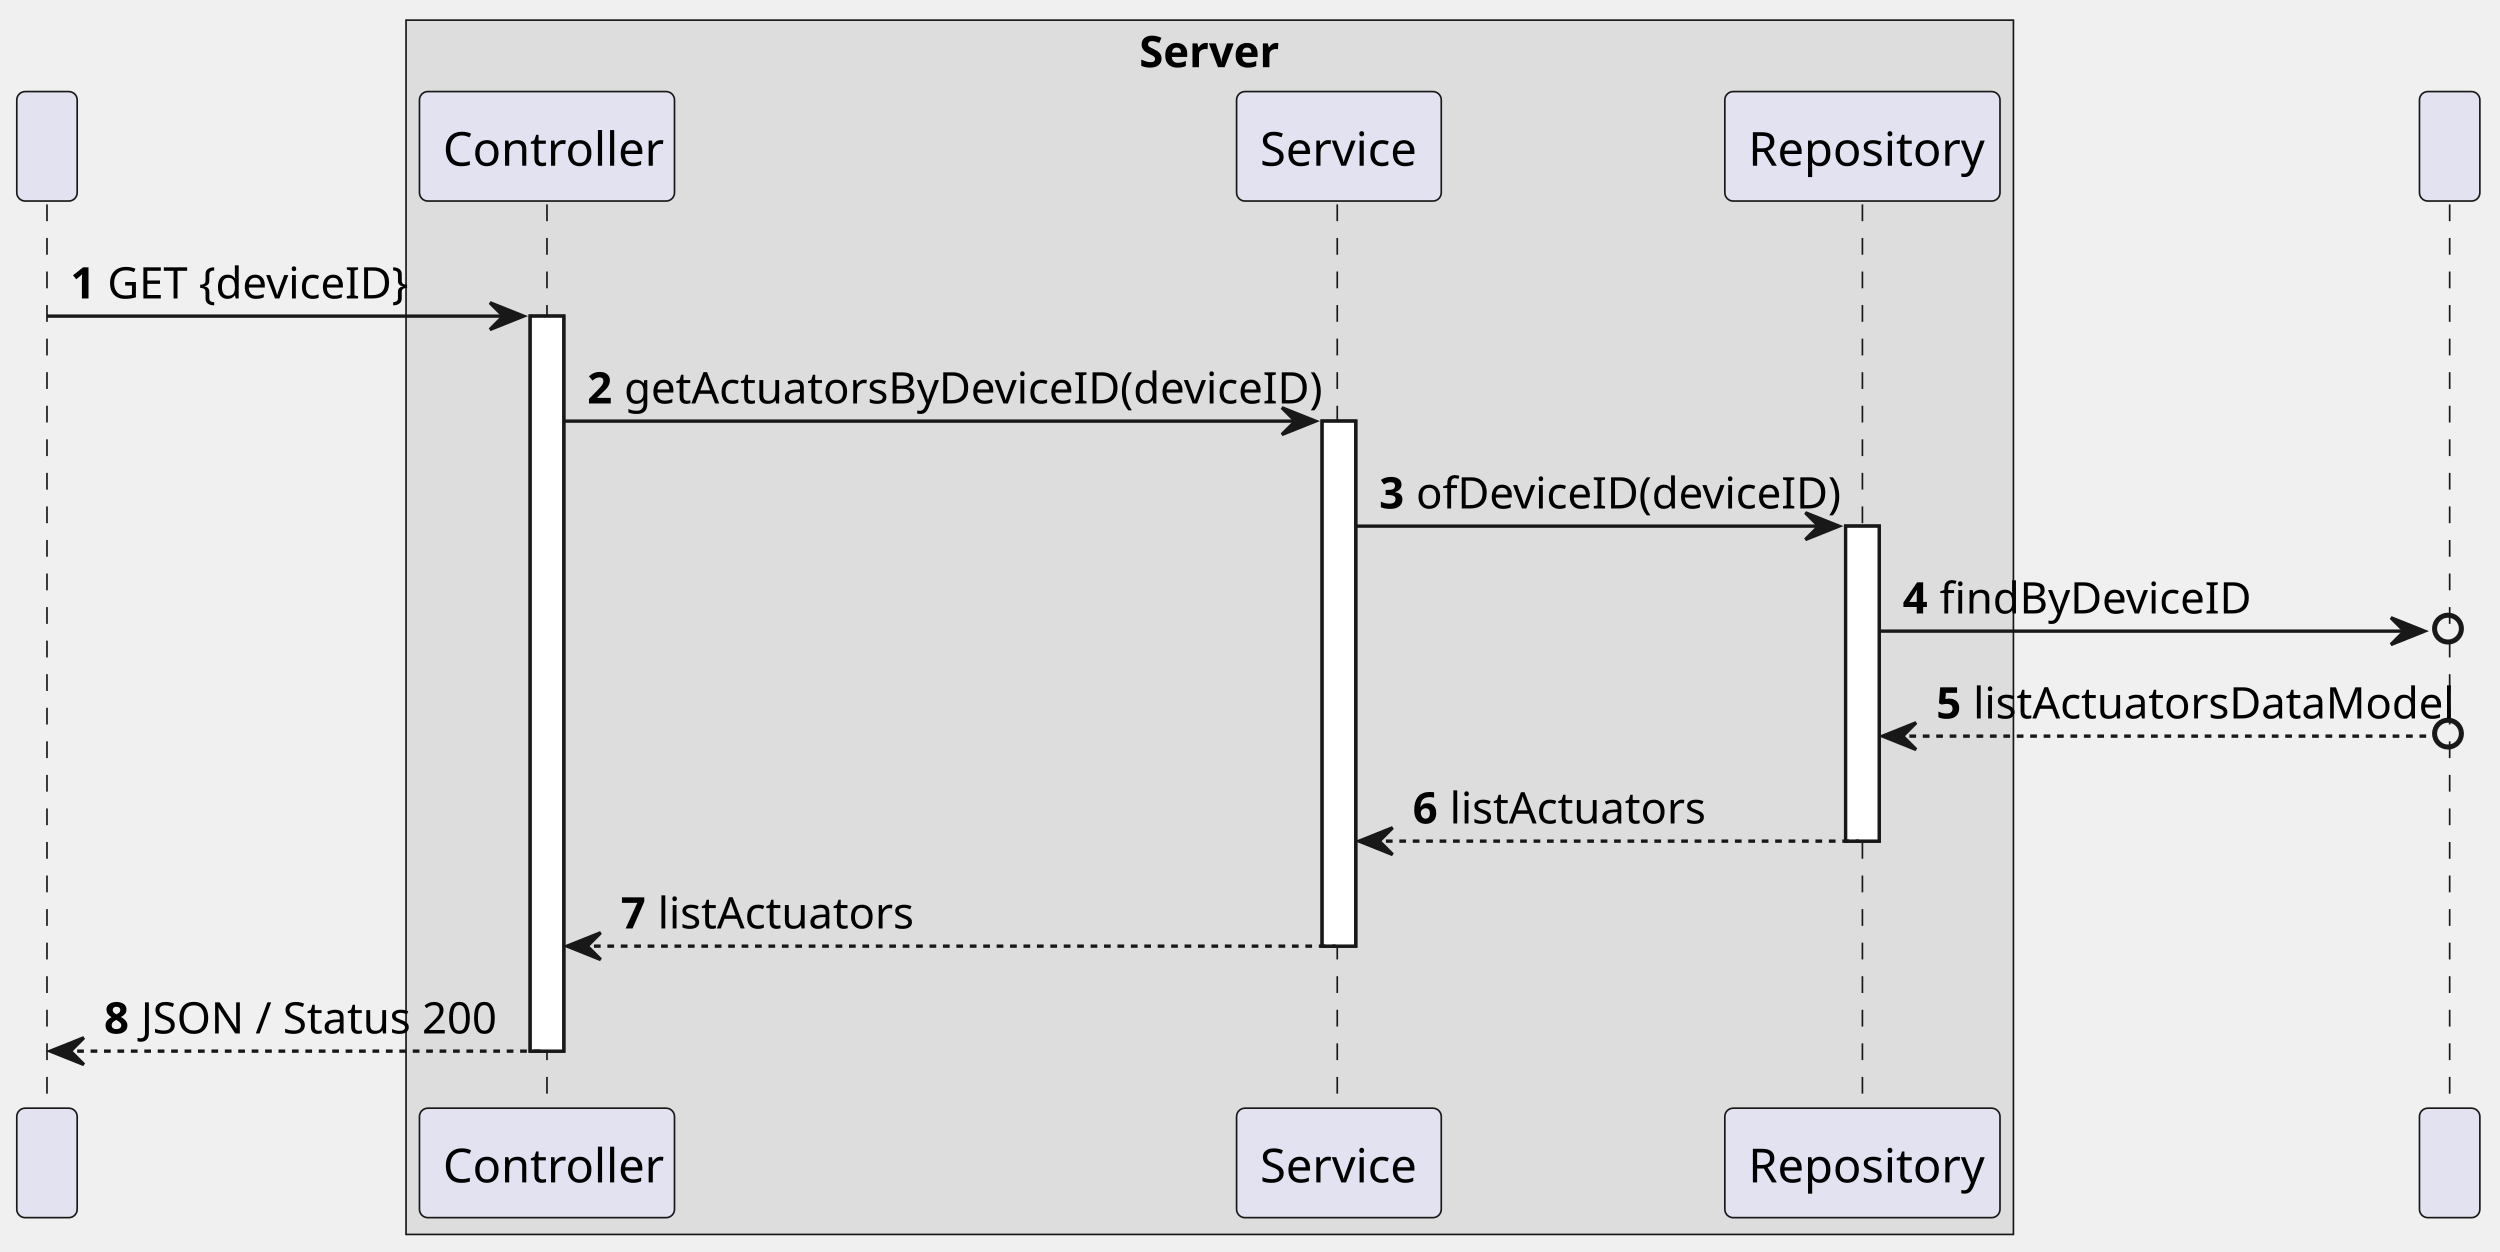
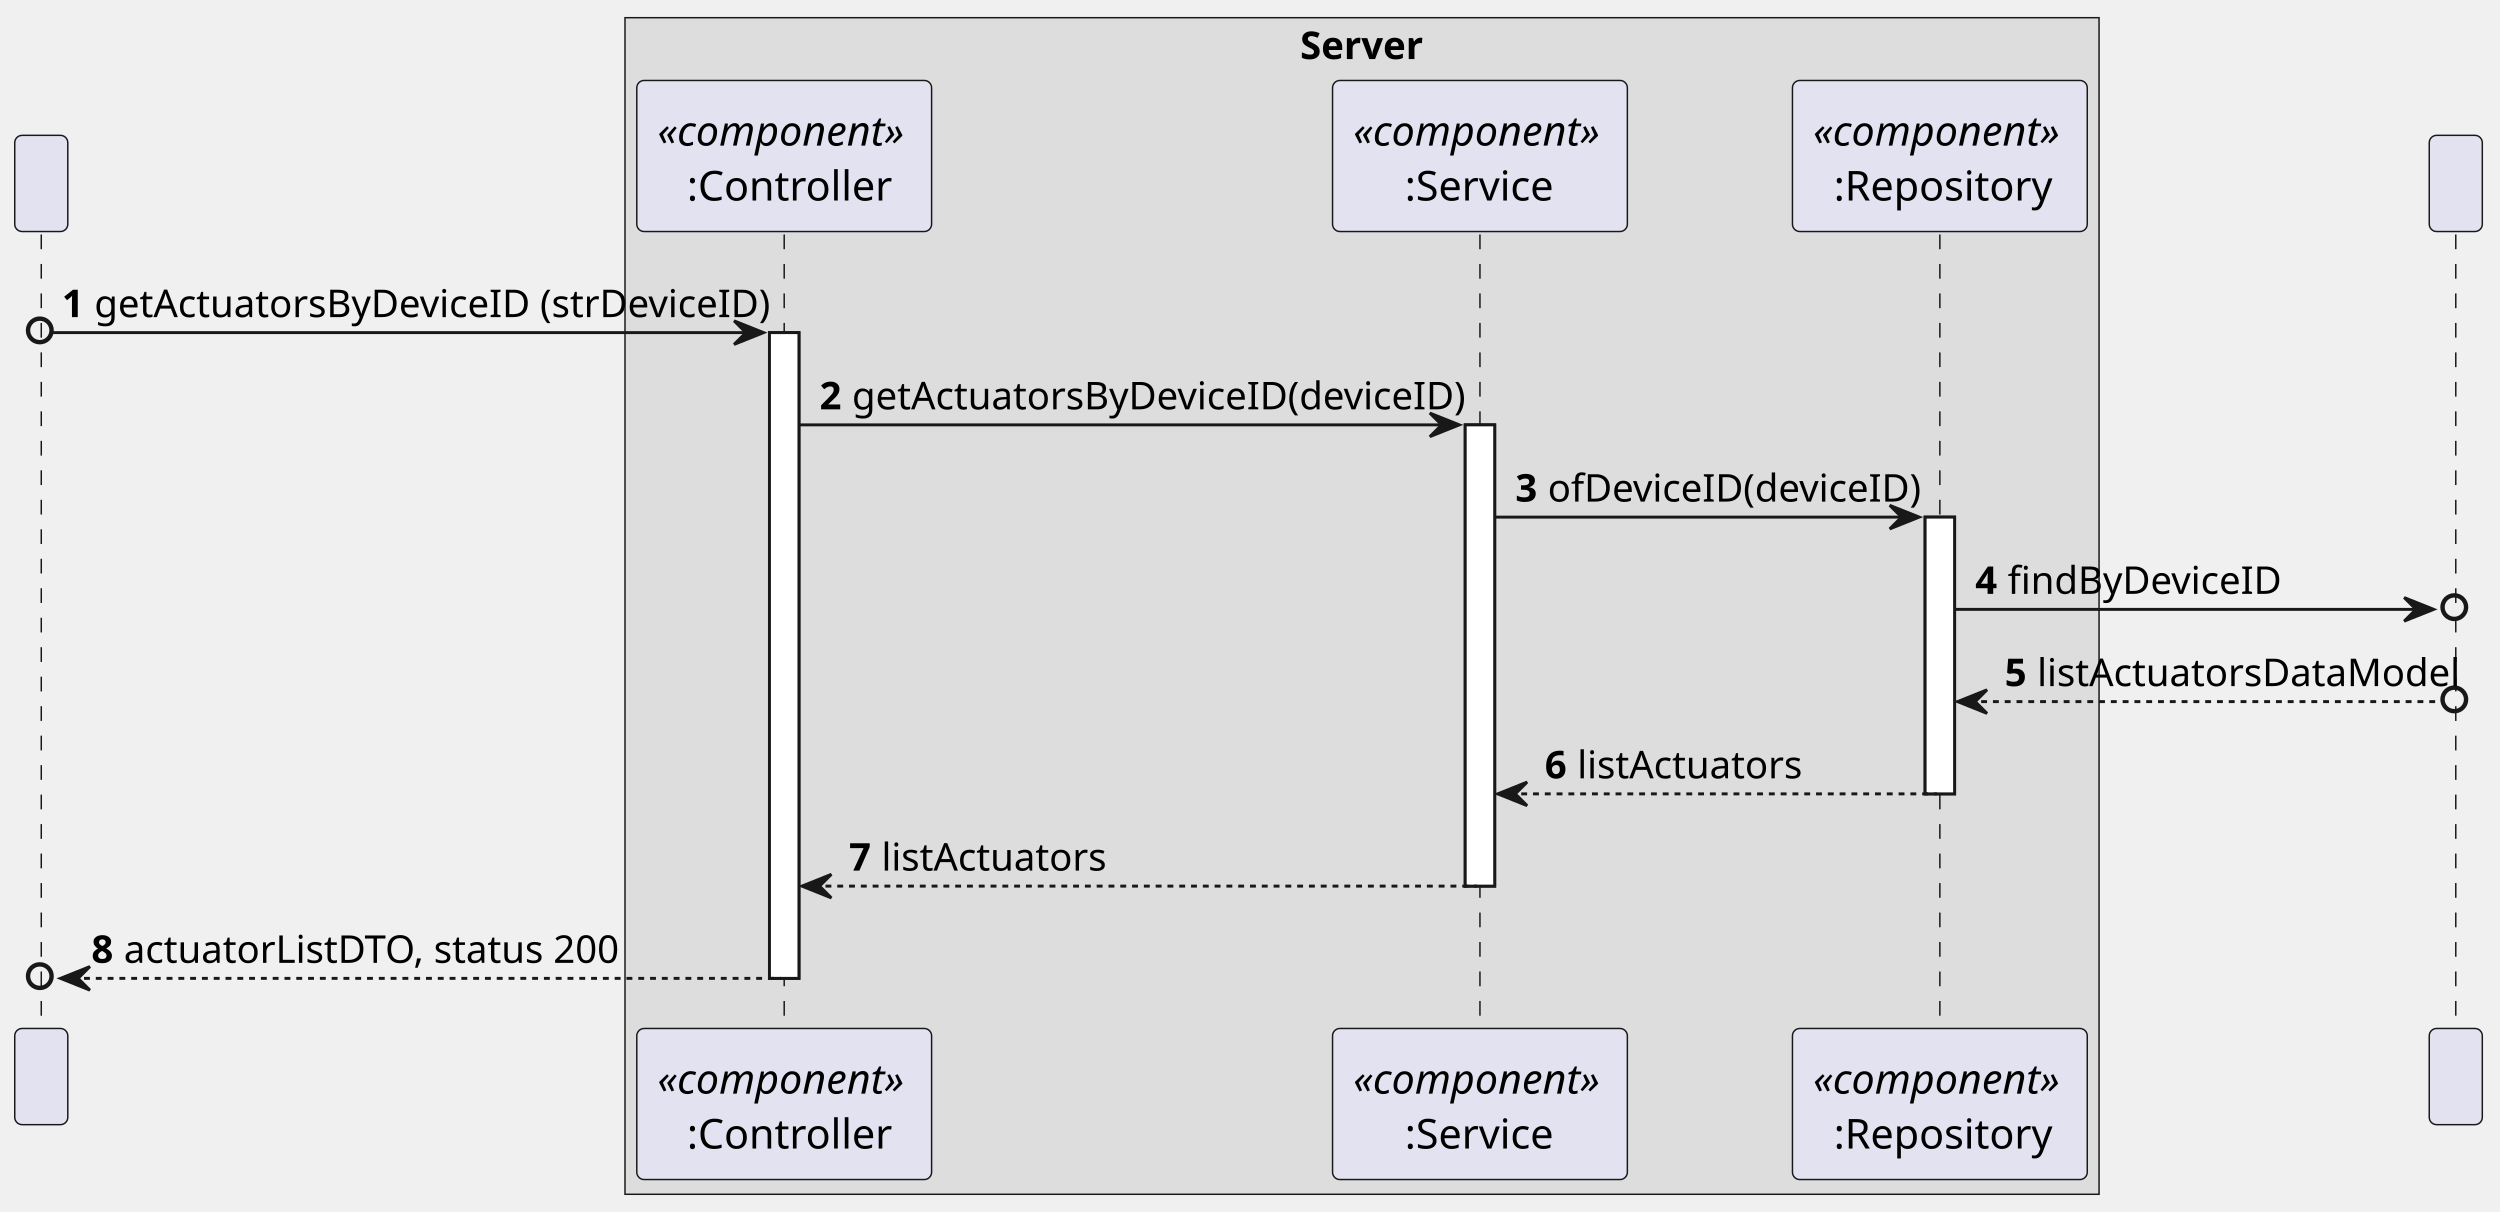
- <svg xmlns="http://www.w3.org/2000/svg" contentStyleType="text/css" height="373px" preserveAspectRatio="none" style="width:745px;height:373px;background:#FFFFFF;" version="1.1" viewBox="0 0 745 373" width="745px" zoomAndPan="magnify">
+ <svg xmlns="http://www.w3.org/2000/svg" contentStyleType="text/css" height="411px" preserveAspectRatio="none" style="width:848px;height:411px;background:#FFFFFF;" version="1.1" viewBox="0 0 848 411" width="848px" zoomAndPan="magnify">
  <defs />
  <g>
-     <rect fill="#DDDDDD" height="361.861" style="stroke:#181818;stroke-width:0.5;" width="479" x="121" y="6" />
-     <text fill="#000000" font-family="sans-serif" font-size="13" font-weight="bold" lengthAdjust="spacing" textLength="42" x="339.5" y="20.028">Server
-         </text>
-     <rect fill="#FFFFFF" height="219.037" style="stroke:#181818;stroke-width:1.0;" width="10" x="158" y="94.203" />
-     <rect fill="#FFFFFF" height="156.455" style="stroke:#181818;stroke-width:1.0;" width="10" x="394" y="125.494" />
-     <rect fill="#FFFFFF" height="93.873" style="stroke:#181818;stroke-width:1.0;" width="10" x="550" y="156.785" />
-     <line style="stroke:#181818;stroke-width:0.5;stroke-dasharray:5.0,5.0;" x1="14" x2="14" y1="60.912" y2="331.24" />
-     <line style="stroke:#181818;stroke-width:0.5;stroke-dasharray:5.0,5.0;" x1="163" x2="163" y1="60.912" y2="331.24" />
-     <line style="stroke:#181818;stroke-width:0.5;stroke-dasharray:5.0,5.0;" x1="398.5" x2="398.5" y1="60.912" y2="331.24" />
-     <line style="stroke:#181818;stroke-width:0.5;stroke-dasharray:5.0,5.0;" x1="555" x2="555" y1="60.912" y2="331.24" />
-     <line style="stroke:#181818;stroke-width:0.5;stroke-dasharray:5.0,5.0;" x1="730" x2="730" y1="60.912" y2="331.24" />
-     <rect fill="#E2E2F0" height="32.621" rx="2.5" ry="2.5" style="stroke:#181818;stroke-width:0.5;" width="18" x="5" y="27.291" />
-     <text fill="#000000" font-family="sans-serif" font-size="14" lengthAdjust="spacing" textLength="4" x="12" y="49.398"> 
-         </text>
-     <rect fill="#E2E2F0" height="32.621" rx="2.5" ry="2.5" style="stroke:#181818;stroke-width:0.5;" width="18" x="5" y="330.24" />
-     <text fill="#000000" font-family="sans-serif" font-size="14" lengthAdjust="spacing" textLength="4" x="12" y="352.348"> 
-         </text>
-     <rect fill="#E2E2F0" height="32.621" rx="2.5" ry="2.5" style="stroke:#181818;stroke-width:0.5;" width="76" x="125" y="27.291" />
-     <text fill="#000000" font-family="sans-serif" font-size="14" lengthAdjust="spacing" textLength="62" x="132" y="49.398">Controller
-         </text>
-     <rect fill="#E2E2F0" height="32.621" rx="2.5" ry="2.5" style="stroke:#181818;stroke-width:0.5;" width="76" x="125" y="330.24" />
-     <text fill="#000000" font-family="sans-serif" font-size="14" lengthAdjust="spacing" textLength="62" x="132" y="352.348">Controller
-         </text>
-     <rect fill="#E2E2F0" height="32.621" rx="2.5" ry="2.5" style="stroke:#181818;stroke-width:0.5;" width="61" x="368.5" y="27.291" />
-     <text fill="#000000" font-family="sans-serif" font-size="14" lengthAdjust="spacing" textLength="47" x="375.5" y="49.398">Service
-         </text>
-     <rect fill="#E2E2F0" height="32.621" rx="2.5" ry="2.5" style="stroke:#181818;stroke-width:0.5;" width="61" x="368.5" y="330.24" />
-     <text fill="#000000" font-family="sans-serif" font-size="14" lengthAdjust="spacing" textLength="47" x="375.5" y="352.348">Service
-         </text>
-     <rect fill="#E2E2F0" height="32.621" rx="2.5" ry="2.5" style="stroke:#181818;stroke-width:0.5;" width="82" x="514" y="27.291" />
-     <text fill="#000000" font-family="sans-serif" font-size="14" lengthAdjust="spacing" textLength="68" x="521" y="49.398">Repository
-         </text>
-     <rect fill="#E2E2F0" height="32.621" rx="2.5" ry="2.5" style="stroke:#181818;stroke-width:0.5;" width="82" x="514" y="330.24" />
-     <text fill="#000000" font-family="sans-serif" font-size="14" lengthAdjust="spacing" textLength="68" x="521" y="352.348">Repository
-         </text>
-     <rect fill="#E2E2F0" height="32.621" rx="2.5" ry="2.5" style="stroke:#181818;stroke-width:0.5;" width="18" x="721" y="27.291" />
-     <text fill="#000000" font-family="sans-serif" font-size="14" lengthAdjust="spacing" textLength="4" x="728" y="49.398"> 
-         </text>
-     <rect fill="#E2E2F0" height="32.621" rx="2.5" ry="2.5" style="stroke:#181818;stroke-width:0.5;" width="18" x="721" y="330.24" />
-     <text fill="#000000" font-family="sans-serif" font-size="14" lengthAdjust="spacing" textLength="4" x="728" y="352.348"> 
-         </text>
-     <rect fill="#FFFFFF" height="219.037" style="stroke:#181818;stroke-width:1.0;" width="10" x="158" y="94.203" />
-     <rect fill="#FFFFFF" height="156.455" style="stroke:#181818;stroke-width:1.0;" width="10" x="394" y="125.494" />
-     <rect fill="#FFFFFF" height="93.873" style="stroke:#181818;stroke-width:1.0;" width="10" x="550" y="156.785" />
-     <polygon fill="#181818" points="146,90.203,156,94.203,146,98.203,150,94.203" style="stroke:#181818;stroke-width:1.0;" />
-     <line style="stroke:#181818;stroke-width:1.0;" x1="14" x2="152" y1="94.203" y2="94.203" />
-     <text fill="#000000" font-family="sans-serif" font-size="13" font-weight="bold" lengthAdjust="spacing" textLength="7" x="21" y="88.94">1
-         </text>
-     <text fill="#000000" font-family="sans-serif" font-size="13" lengthAdjust="spacing" textLength="86" x="32" y="88.94">GET {deviceID}
-         </text>
-     <polygon fill="#181818" points="382,121.494,392,125.494,382,129.494,386,125.494" style="stroke:#181818;stroke-width:1.0;" />
-     <line style="stroke:#181818;stroke-width:1.0;" x1="168" x2="388" y1="125.494" y2="125.494" />
-     <text fill="#000000" font-family="sans-serif" font-size="13" font-weight="bold" lengthAdjust="spacing" textLength="7" x="175" y="120.231">2
-         </text>
-     <text fill="#000000" font-family="sans-serif" font-size="13" lengthAdjust="spacing" textLength="196" x="186" y="120.231">getActuatorsByDeviceID(deviceID)
-         </text>
-     <polygon fill="#181818" points="538,152.785,548,156.785,538,160.785,542,156.785" style="stroke:#181818;stroke-width:1.0;" />
-     <line style="stroke:#181818;stroke-width:1.0;" x1="404" x2="544" y1="156.785" y2="156.785" />
-     <text fill="#000000" font-family="sans-serif" font-size="13" font-weight="bold" lengthAdjust="spacing" textLength="7" x="411" y="151.523">3
-         </text>
-     <text fill="#000000" font-family="sans-serif" font-size="13" lengthAdjust="spacing" textLength="116" x="422" y="151.523">ofDeviceID(deviceID)
-         </text>
-     <ellipse cx="729.5" cy="187.326" fill="none" rx="4" ry="4" style="stroke:#181818;stroke-width:1.5;" />
-     <polygon fill="#181818" points="712.5,184.076,722.5,188.076,712.5,192.076,716.5,188.076" style="stroke:#181818;stroke-width:1.0;" />
-     <line style="stroke:#181818;stroke-width:1.0;" x1="560" x2="718.5" y1="188.076" y2="188.076" />
-     <text fill="#000000" font-family="sans-serif" font-size="13" font-weight="bold" lengthAdjust="spacing" textLength="7" x="567" y="182.814">4
-         </text>
-     <text fill="#000000" font-family="sans-serif" font-size="13" lengthAdjust="spacing" textLength="86" x="578" y="182.814">findByDeviceID
-         </text>
-     <polygon fill="#181818" points="571,215.367,561,219.367,571,223.367,567,219.367" style="stroke:#181818;stroke-width:1.0;" />
-     <ellipse cx="729.5" cy="218.617" fill="none" rx="4" ry="4" style="stroke:#181818;stroke-width:1.5;" />
-     <line style="stroke:#181818;stroke-width:1.0;stroke-dasharray:2.0,2.0;" x1="565" x2="725" y1="219.367" y2="219.367" />
-     <text fill="#000000" font-family="sans-serif" font-size="13" font-weight="bold" lengthAdjust="spacing" textLength="7" x="577" y="214.105">5
-         </text>
-     <text fill="#000000" font-family="sans-serif" font-size="13" lengthAdjust="spacing" textLength="135" x="588" y="214.105">listActuatorsDataModel
-         </text>
-     <polygon fill="#181818" points="415,246.658,405,250.658,415,254.658,411,250.658" style="stroke:#181818;stroke-width:1.0;" />
-     <line style="stroke:#181818;stroke-width:1.0;stroke-dasharray:2.0,2.0;" x1="409" x2="554" y1="250.658" y2="250.658" />
-     <text fill="#000000" font-family="sans-serif" font-size="13" font-weight="bold" lengthAdjust="spacing" textLength="7" x="421" y="245.395">6
-         </text>
-     <text fill="#000000" font-family="sans-serif" font-size="13" lengthAdjust="spacing" textLength="73" x="432" y="245.395">listActuators
-         </text>
-     <polygon fill="#181818" points="179,277.949,169,281.949,179,285.949,175,281.949" style="stroke:#181818;stroke-width:1.0;" />
-     <line style="stroke:#181818;stroke-width:1.0;stroke-dasharray:2.0,2.0;" x1="173" x2="398" y1="281.949" y2="281.949" />
-     <text fill="#000000" font-family="sans-serif" font-size="13" font-weight="bold" lengthAdjust="spacing" textLength="7" x="185" y="276.687">7
-         </text>
-     <text fill="#000000" font-family="sans-serif" font-size="13" lengthAdjust="spacing" textLength="73" x="196" y="276.687">listActuators
-         </text>
-     <polygon fill="#181818" points="25,309.24,15,313.24,25,317.24,21,313.24" style="stroke:#181818;stroke-width:1.0;" />
-     <line style="stroke:#181818;stroke-width:1.0;stroke-dasharray:2.0,2.0;" x1="19" x2="162" y1="313.24" y2="313.24" />
-     <text fill="#000000" font-family="sans-serif" font-size="13" font-weight="bold" lengthAdjust="spacing" textLength="7" x="31" y="307.978">8
-         </text>
-     <text fill="#000000" font-family="sans-serif" font-size="13" lengthAdjust="spacing" textLength="109" x="42" y="307.978">JSON / Status 200
-         </text>
+     <rect fill="#DDDDDD" height="399.103" style="stroke:#181818;stroke-width:0.5;" width="500" x="212" y="6" />
+     <text fill="#000000" font-family="sans-serif" font-size="13" font-weight="bold" lengthAdjust="spacing" textLength="42" x="441" y="20.028">Server</text>
+     <rect fill="#FFFFFF" height="219.037" style="stroke:#181818;stroke-width:1.0;" width="10" x="261" y="112.824" />
+     <rect fill="#FFFFFF" height="156.455" style="stroke:#181818;stroke-width:1.0;" width="10" x="497" y="144.115" />
+     <rect fill="#FFFFFF" height="93.873" style="stroke:#181818;stroke-width:1.0;" width="10" x="653" y="175.406" />
+     <line style="stroke:#181818;stroke-width:0.5;stroke-dasharray:5.0,5.0;" x1="14" x2="14" y1="79.533" y2="349.861" />
+     <line style="stroke:#181818;stroke-width:0.5;stroke-dasharray:5.0,5.0;" x1="266" x2="266" y1="79.533" y2="349.861" />
+     <line style="stroke:#181818;stroke-width:0.5;stroke-dasharray:5.0,5.0;" x1="502" x2="502" y1="79.533" y2="349.861" />
+     <line style="stroke:#181818;stroke-width:0.5;stroke-dasharray:5.0,5.0;" x1="658" x2="658" y1="79.533" y2="349.861" />
+     <line style="stroke:#181818;stroke-width:0.5;stroke-dasharray:5.0,5.0;" x1="833" x2="833" y1="79.533" y2="349.861" />
+     <rect fill="#E2E2F0" height="32.621" rx="2.5" ry="2.5" style="stroke:#181818;stroke-width:0.5;" width="18" x="5" y="45.912" />
+     <text fill="#000000" font-family="sans-serif" font-size="14" lengthAdjust="spacing" textLength="4" x="12" y="68.019"> </text>
+     <rect fill="#E2E2F0" height="32.621" rx="2.5" ry="2.5" style="stroke:#181818;stroke-width:0.5;" width="18" x="5" y="348.861" />
+     <text fill="#000000" font-family="sans-serif" font-size="14" lengthAdjust="spacing" textLength="4" x="12" y="370.969"> </text>
+     <rect fill="#E2E2F0" height="51.242" rx="2.5" ry="2.5" style="stroke:#181818;stroke-width:0.5;" width="100" x="216" y="27.291" />
+     <text fill="#000000" font-family="sans-serif" font-size="14" font-style="italic" lengthAdjust="spacing" textLength="86" x="223" y="49.398">«component»</text>
+     <text fill="#000000" font-family="sans-serif" font-size="14" lengthAdjust="spacing" textLength="66" x="233" y="68.019">:Controller</text>
+     <rect fill="#E2E2F0" height="51.242" rx="2.5" ry="2.5" style="stroke:#181818;stroke-width:0.5;" width="100" x="216" y="348.861" />
+     <text fill="#000000" font-family="sans-serif" font-size="14" font-style="italic" lengthAdjust="spacing" textLength="86" x="223" y="370.969">«component»</text>
+     <text fill="#000000" font-family="sans-serif" font-size="14" lengthAdjust="spacing" textLength="66" x="233" y="389.59">:Controller</text>
+     <rect fill="#E2E2F0" height="51.242" rx="2.5" ry="2.5" style="stroke:#181818;stroke-width:0.5;" width="100" x="452" y="27.291" />
+     <text fill="#000000" font-family="sans-serif" font-size="14" font-style="italic" lengthAdjust="spacing" textLength="86" x="459" y="49.398">«component»</text>
+     <text fill="#000000" font-family="sans-serif" font-size="14" lengthAdjust="spacing" textLength="51" x="476.5" y="68.019">:Service</text>
+     <rect fill="#E2E2F0" height="51.242" rx="2.5" ry="2.5" style="stroke:#181818;stroke-width:0.5;" width="100" x="452" y="348.861" />
+     <text fill="#000000" font-family="sans-serif" font-size="14" font-style="italic" lengthAdjust="spacing" textLength="86" x="459" y="370.969">«component»</text>
+     <text fill="#000000" font-family="sans-serif" font-size="14" lengthAdjust="spacing" textLength="51" x="476.5" y="389.59">:Service</text>
+     <rect fill="#E2E2F0" height="51.242" rx="2.5" ry="2.5" style="stroke:#181818;stroke-width:0.5;" width="100" x="608" y="27.291" />
+     <text fill="#000000" font-family="sans-serif" font-size="14" font-style="italic" lengthAdjust="spacing" textLength="86" x="615" y="49.398">«component»</text>
+     <text fill="#000000" font-family="sans-serif" font-size="14" lengthAdjust="spacing" textLength="72" x="622" y="68.019">:Repository</text>
+     <rect fill="#E2E2F0" height="51.242" rx="2.5" ry="2.5" style="stroke:#181818;stroke-width:0.5;" width="100" x="608" y="348.861" />
+     <text fill="#000000" font-family="sans-serif" font-size="14" font-style="italic" lengthAdjust="spacing" textLength="86" x="615" y="370.969">«component»</text>
+     <text fill="#000000" font-family="sans-serif" font-size="14" lengthAdjust="spacing" textLength="72" x="622" y="389.59">:Repository</text>
+     <rect fill="#E2E2F0" height="32.621" rx="2.5" ry="2.5" style="stroke:#181818;stroke-width:0.5;" width="18" x="824" y="45.912" />
+     <text fill="#000000" font-family="sans-serif" font-size="14" lengthAdjust="spacing" textLength="4" x="831" y="68.019"> </text>
+     <rect fill="#E2E2F0" height="32.621" rx="2.5" ry="2.5" style="stroke:#181818;stroke-width:0.5;" width="18" x="824" y="348.861" />
+     <text fill="#000000" font-family="sans-serif" font-size="14" lengthAdjust="spacing" textLength="4" x="831" y="370.969"> </text>
+     <rect fill="#FFFFFF" height="219.037" style="stroke:#181818;stroke-width:1.0;" width="10" x="261" y="112.824" />
+     <rect fill="#FFFFFF" height="156.455" style="stroke:#181818;stroke-width:1.0;" width="10" x="497" y="144.115" />
+     <rect fill="#FFFFFF" height="93.873" style="stroke:#181818;stroke-width:1.0;" width="10" x="653" y="175.406" />
+     <ellipse cx="13.5" cy="112.074" fill="none" rx="4" ry="4" style="stroke:#181818;stroke-width:1.5;" />
+     <polygon fill="#181818" points="249,108.824,259,112.824,249,116.824,253,112.824" style="stroke:#181818;stroke-width:1.0;" />
+     <line style="stroke:#181818;stroke-width:1.0;" x1="18" x2="255" y1="112.824" y2="112.824" />
+     <text fill="#000000" font-family="sans-serif" font-size="13" font-weight="bold" lengthAdjust="spacing" textLength="7" x="21" y="107.561">1</text>
+     <text fill="#000000" font-family="sans-serif" font-size="13" lengthAdjust="spacing" textLength="217" x="32" y="107.561">getActuatorsByDeviceID (strDeviceID)</text>
+     <polygon fill="#181818" points="485,140.115,495,144.115,485,148.115,489,144.115" style="stroke:#181818;stroke-width:1.0;" />
+     <line style="stroke:#181818;stroke-width:1.0;" x1="271" x2="491" y1="144.115" y2="144.115" />
+     <text fill="#000000" font-family="sans-serif" font-size="13" font-weight="bold" lengthAdjust="spacing" textLength="7" x="278" y="138.852">2</text>
+     <text fill="#000000" font-family="sans-serif" font-size="13" lengthAdjust="spacing" textLength="196" x="289" y="138.852">getActuatorsByDeviceID(deviceID)</text>
+     <polygon fill="#181818" points="641,171.406,651,175.406,641,179.406,645,175.406" style="stroke:#181818;stroke-width:1.0;" />
+     <line style="stroke:#181818;stroke-width:1.0;" x1="507" x2="647" y1="175.406" y2="175.406" />
+     <text fill="#000000" font-family="sans-serif" font-size="13" font-weight="bold" lengthAdjust="spacing" textLength="7" x="514" y="170.144">3</text>
+     <text fill="#000000" font-family="sans-serif" font-size="13" lengthAdjust="spacing" textLength="116" x="525" y="170.144">ofDeviceID(deviceID)</text>
+     <ellipse cx="832.5" cy="205.947" fill="none" rx="4" ry="4" style="stroke:#181818;stroke-width:1.5;" />
+     <polygon fill="#181818" points="815.5,202.697,825.5,206.697,815.5,210.697,819.5,206.697" style="stroke:#181818;stroke-width:1.0;" />
+     <line style="stroke:#181818;stroke-width:1.0;" x1="663" x2="821.5" y1="206.697" y2="206.697" />
+     <text fill="#000000" font-family="sans-serif" font-size="13" font-weight="bold" lengthAdjust="spacing" textLength="7" x="670" y="201.435">4</text>
+     <text fill="#000000" font-family="sans-serif" font-size="13" lengthAdjust="spacing" textLength="86" x="681" y="201.435">findByDeviceID</text>
+     <polygon fill="#181818" points="674,233.988,664,237.988,674,241.988,670,237.988" style="stroke:#181818;stroke-width:1.0;" />
+     <ellipse cx="832.5" cy="237.238" fill="none" rx="4" ry="4" style="stroke:#181818;stroke-width:1.5;" />
+     <line style="stroke:#181818;stroke-width:1.0;stroke-dasharray:2.0,2.0;" x1="668" x2="828" y1="237.988" y2="237.988" />
+     <text fill="#000000" font-family="sans-serif" font-size="13" font-weight="bold" lengthAdjust="spacing" textLength="7" x="680" y="232.726">5</text>
+     <text fill="#000000" font-family="sans-serif" font-size="13" lengthAdjust="spacing" textLength="135" x="691" y="232.726">listActuatorsDataModel</text>
+     <polygon fill="#181818" points="518,265.279,508,269.279,518,273.279,514,269.279" style="stroke:#181818;stroke-width:1.0;" />
+     <line style="stroke:#181818;stroke-width:1.0;stroke-dasharray:2.0,2.0;" x1="512" x2="657" y1="269.279" y2="269.279" />
+     <text fill="#000000" font-family="sans-serif" font-size="13" font-weight="bold" lengthAdjust="spacing" textLength="7" x="524" y="264.017">6</text>
+     <text fill="#000000" font-family="sans-serif" font-size="13" lengthAdjust="spacing" textLength="73" x="535" y="264.017">listActuators</text>
+     <polygon fill="#181818" points="282,296.57,272,300.57,282,304.57,278,300.57" style="stroke:#181818;stroke-width:1.0;" />
+     <line style="stroke:#181818;stroke-width:1.0;stroke-dasharray:2.0,2.0;" x1="276" x2="501" y1="300.57" y2="300.57" />
+     <text fill="#000000" font-family="sans-serif" font-size="13" font-weight="bold" lengthAdjust="spacing" textLength="7" x="288" y="295.308">7</text>
+     <text fill="#000000" font-family="sans-serif" font-size="13" lengthAdjust="spacing" textLength="73" x="299" y="295.308">listActuators</text>
+     <ellipse cx="13.5" cy="331.111" fill="none" rx="4" ry="4" style="stroke:#181818;stroke-width:1.5;" />
+     <polygon fill="#181818" points="30.5,327.861,20.5,331.861,30.5,335.861,26.5,331.861" style="stroke:#181818;stroke-width:1.0;" />
+     <line style="stroke:#181818;stroke-width:1.0;stroke-dasharray:2.0,2.0;" x1="28.5" x2="265" y1="331.861" y2="331.861" />
+     <text fill="#000000" font-family="sans-serif" font-size="13" font-weight="bold" lengthAdjust="spacing" textLength="7" x="31" y="326.599">8</text>
+     <text fill="#000000" font-family="sans-serif" font-size="13" lengthAdjust="spacing" textLength="163" x="42" y="326.599">actuatorListDTO, status 200</text>
  </g>
</svg>
